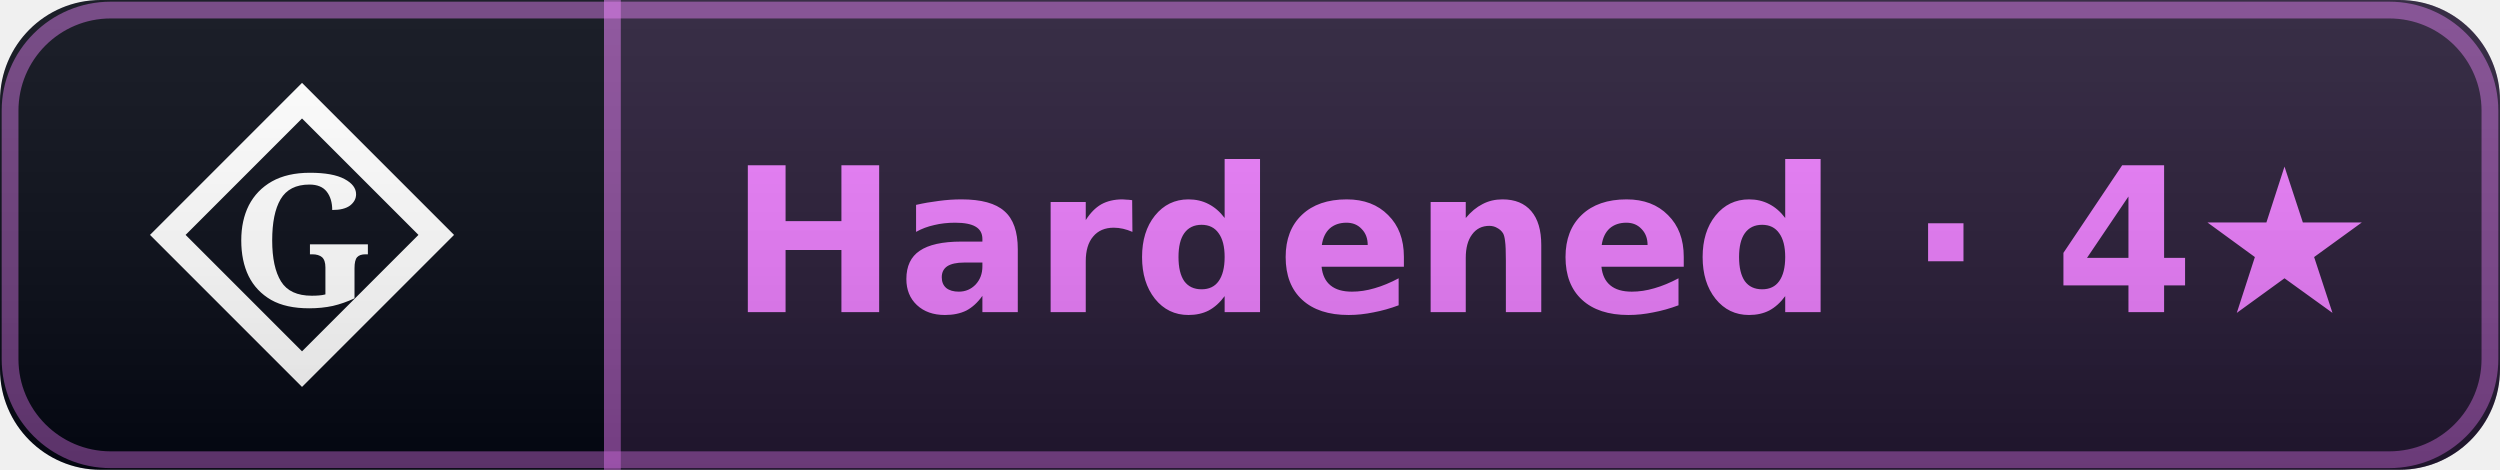
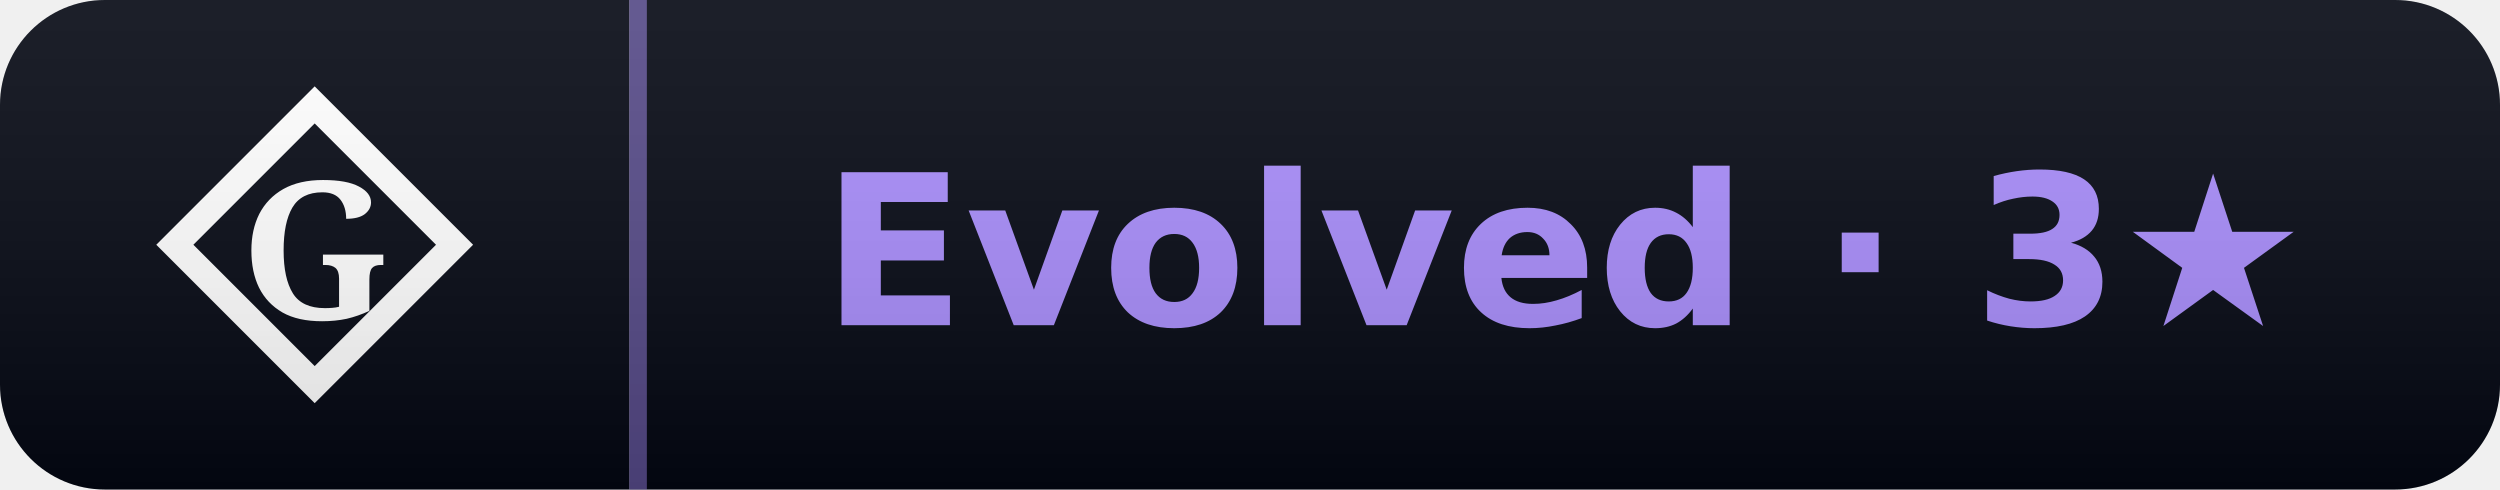
- <svg xmlns="http://www.w3.org/2000/svg" width="149" height="28" viewBox="0 0 149 28" role="img" aria-label="Gaia rank: Hardened (4 stars)">
+ <svg xmlns="http://www.w3.org/2000/svg" width="143" height="28" viewBox="0 0 143 28" role="img" aria-label="Gaia rank: Evolved (3 stars)">
  <linearGradient id="sh" x2="0" y2="100%">
    <stop offset="0" stop-color="#fff" stop-opacity=".10" />
    <stop offset="1" stop-opacity=".14" />
  </linearGradient>
  <clipPath id="rc">
-     <rect width="149" height="28" rx="6" fill="#fff" />
+     <rect width="143" height="28" rx="6" fill="#fff" />
  </clipPath>
  <g clip-path="url(#rc)">
    <rect width="36" height="28" fill="#030712" />
-     <rect x="36.0" width="113.0" height="28" fill="#030712" />
-     <rect x="36.0" width="113.0" height="28" fill="rgba(232,121,249,0.14)" />
-     <rect x="36.0" width="1" height="28" fill="rgba(232,121,249,0.5)" />
+     <rect x="36.0" width="107.0" height="28" fill="#030712" />
+     <rect x="36.0" width="1" height="28" fill="rgba(167,139,250,0.5)" />
    <path d="M 18.0 6 L 26.0 14 L 18.0 22 L 10.0 14 Z" fill="none" stroke="#ffffff" stroke-width="1.5" stroke-linejoin="miter" />
    <text x="18.0" y="14" font-family="EB Garamond, Georgia, serif" font-weight="600" font-size="11" fill="#ffffff" text-anchor="middle" dominant-baseline="central">G</text>
-     <text x="92.5" y="18.6" font-family="Verdana,DejaVu Sans,sans-serif" font-size="12" font-weight="700" text-anchor="middle" fill="#e879f9">Hardened · 4★</text>
-     <rect x="0.6" y="0.6" width="147.8" height="26.8" fill="none" stroke="rgba(232,121,249,0.45)" stroke-width="1" rx="6" />
-     <rect width="149" height="28" fill="url(#sh)" />
+     <text x="89.5" y="18.6" font-family="Verdana,DejaVu Sans,sans-serif" font-size="12" font-weight="700" text-anchor="middle" fill="#a78bfa">Evolved · 3★</text>
+     <rect width="143" height="28" fill="url(#sh)" />
  </g>
</svg>
